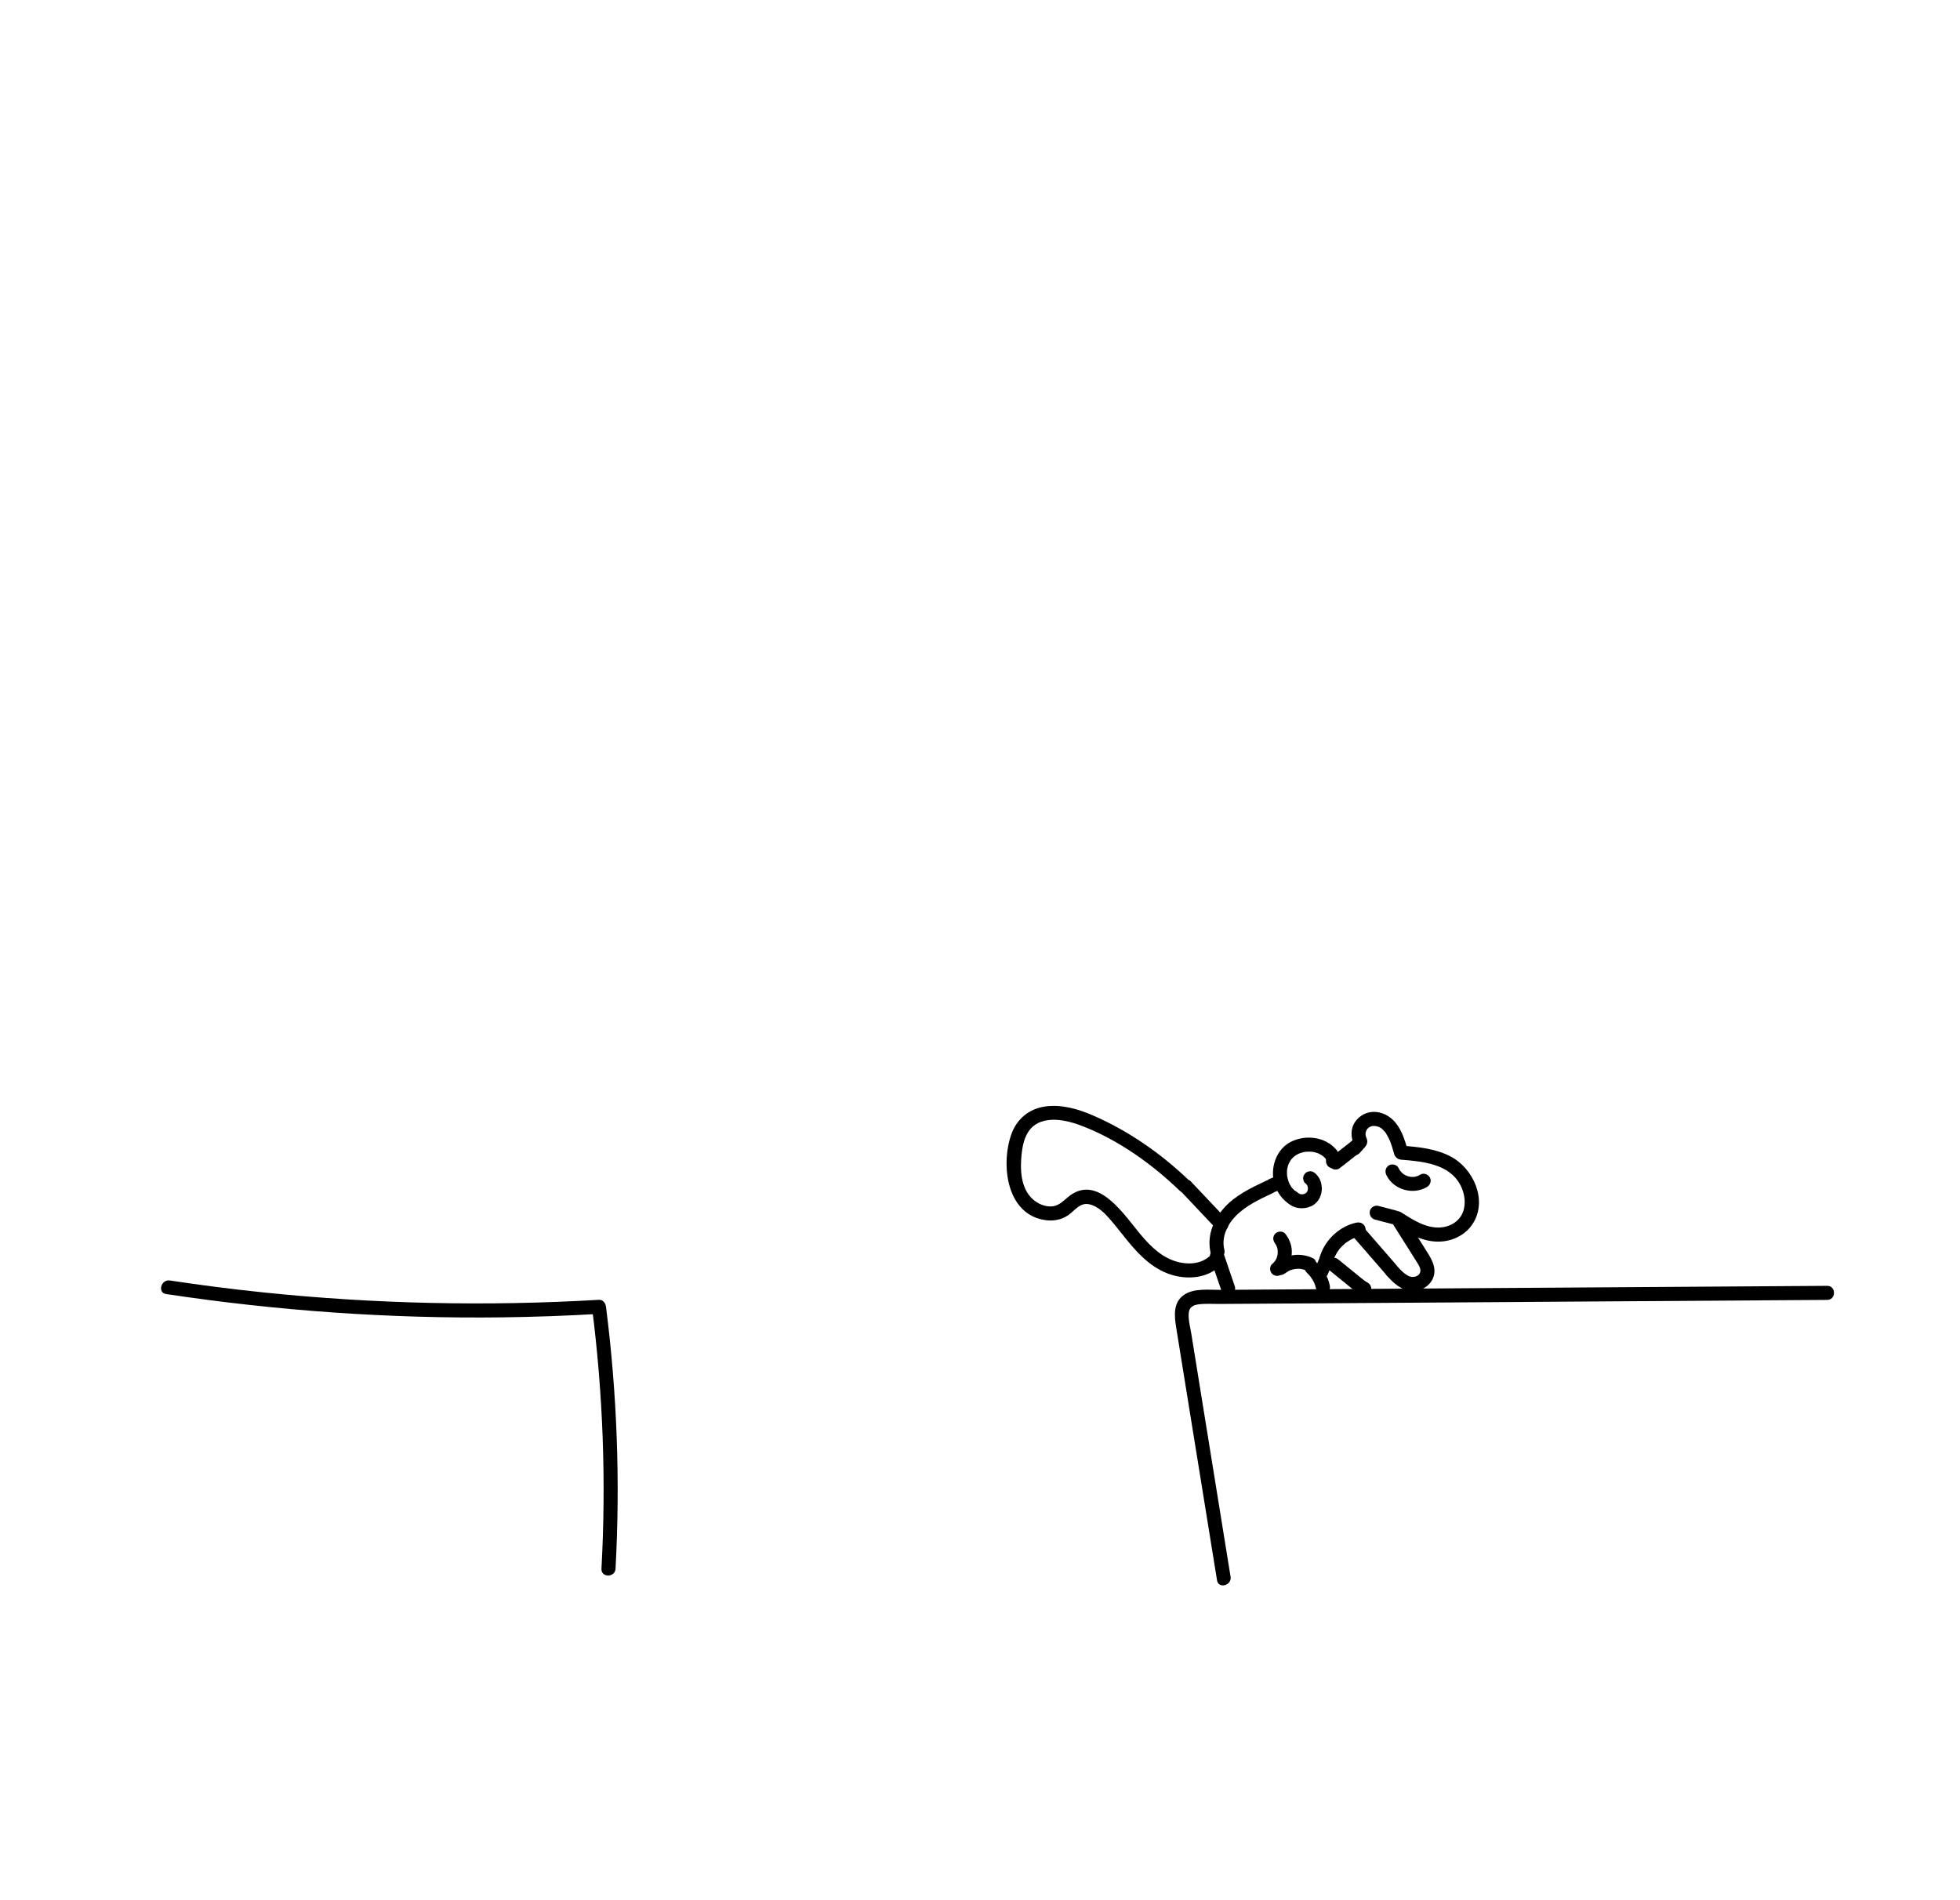
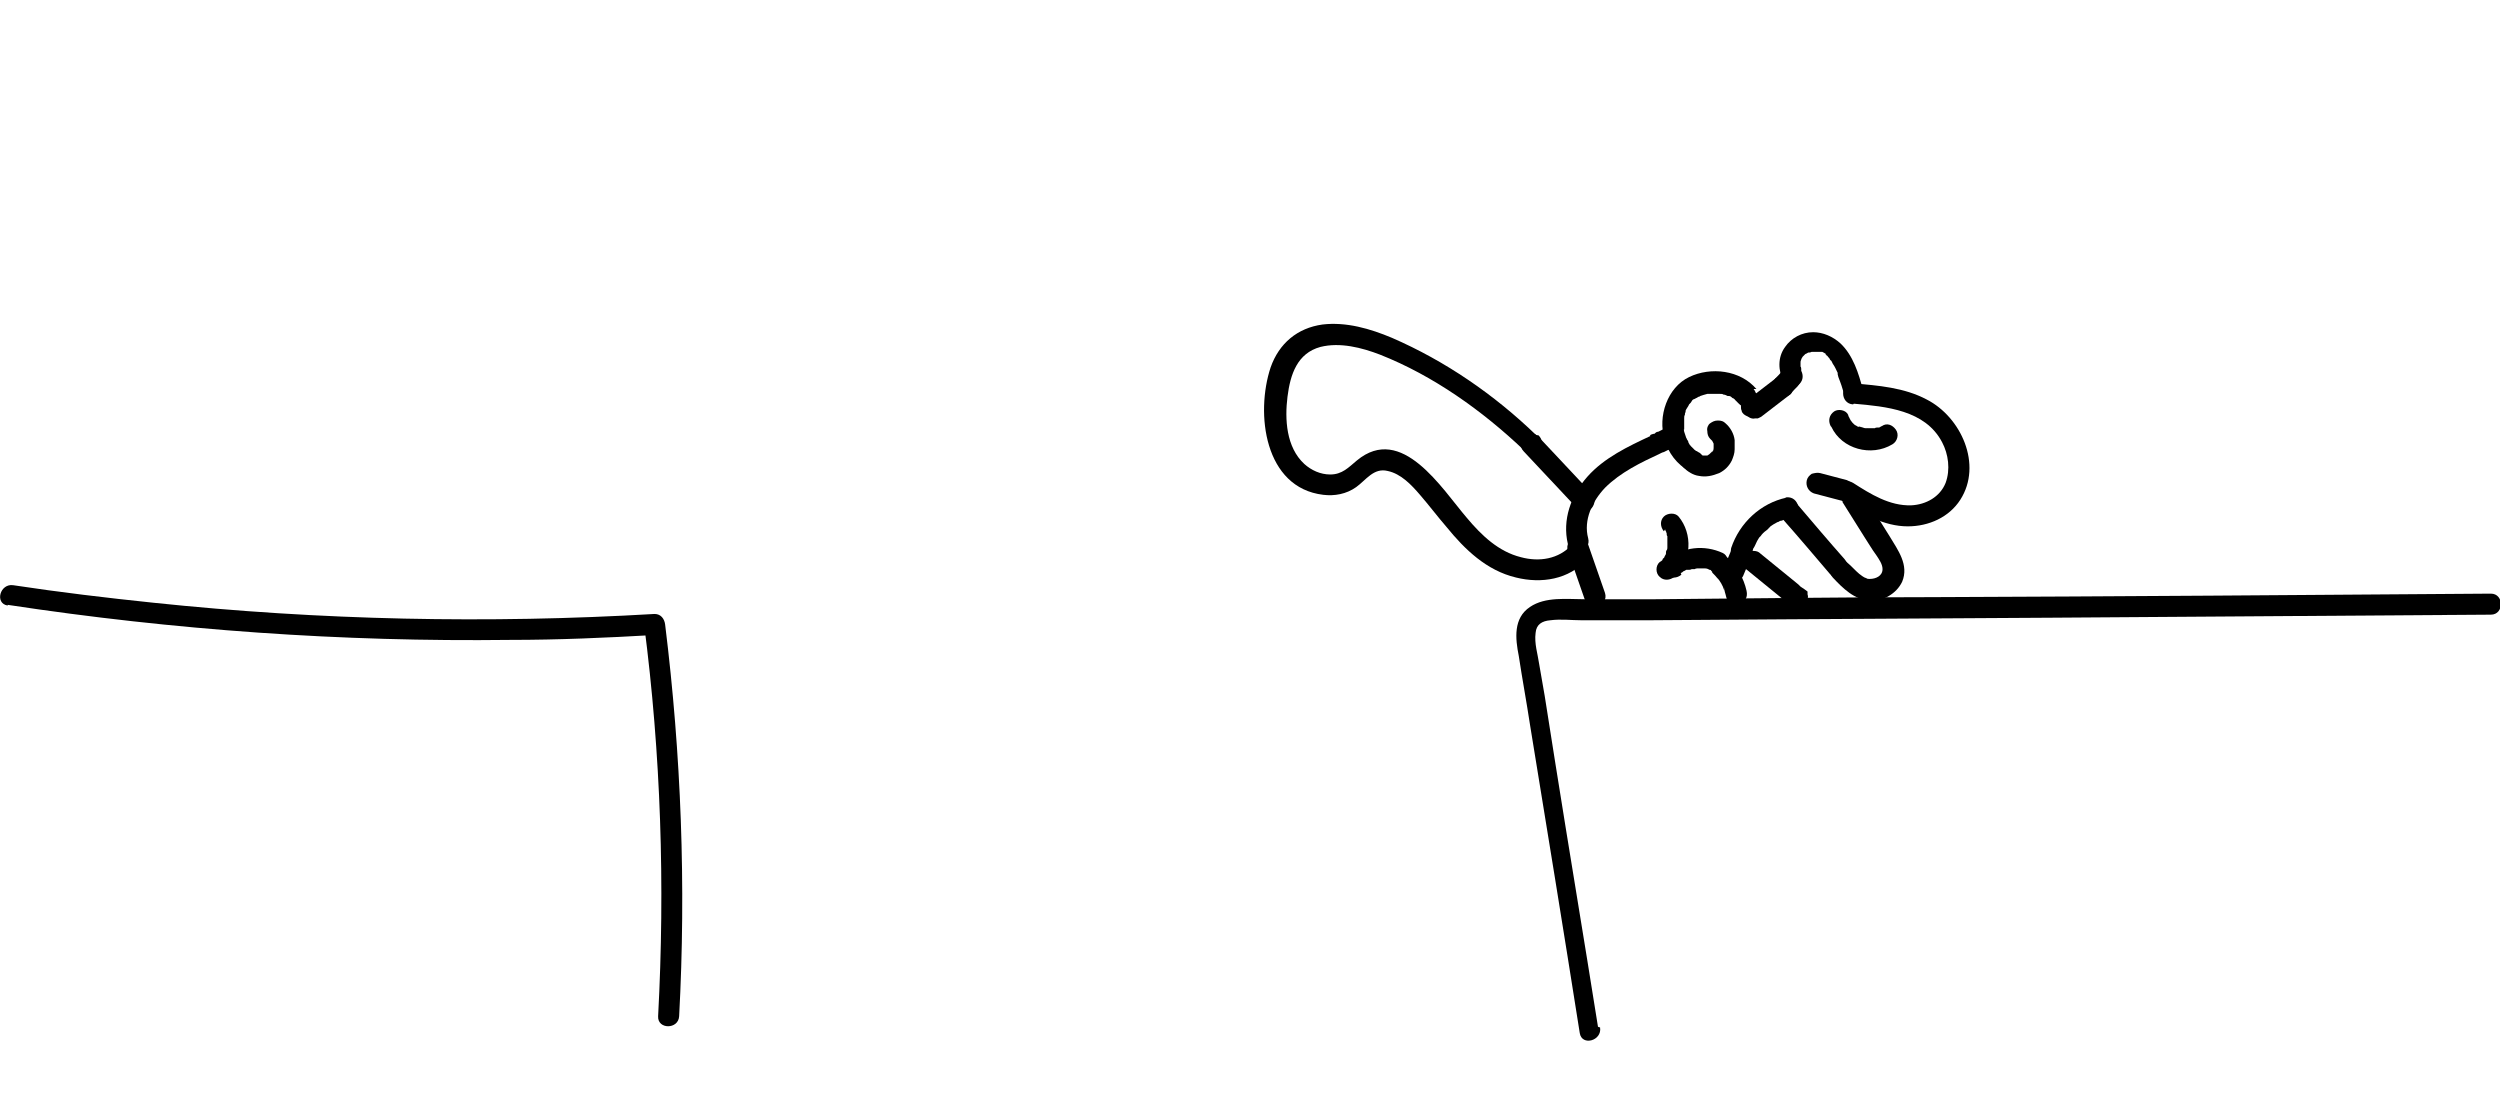
- <svg xmlns="http://www.w3.org/2000/svg" id="_Слой_1" data-name="Слой_1" version="1.1" viewBox="0 0 417.9 405.07">
-   <path d="M298.8,247.32c4.58.37,10.24.89,12.6,5.46.9,1.74,1.23,3.93.49,5.79-.79,1.98-2.8,3.11-4.87,3.21-3.07.14-5.79-1.65-8.27-3.23-1.63-1.04-3.14,1.55-1.51,2.59,2.81,1.79,5.86,3.62,9.3,3.65,2.96.03,5.87-1.31,7.49-3.84,3.2-5.01.11-11.79-4.76-14.33-3.22-1.68-6.89-2.02-10.46-2.3-1.92-.15-1.91,2.85,0,3h0Z" />
-   <path d="M300.16,245.34c-.65-2.32-1.43-4.88-3.24-6.58-1.07-1-2.45-1.62-3.93-1.64-1.61-.02-3.09.77-4.02,2.07-1.06,1.49-1.01,3.4-.22,4.99.35.7,1.4.96,2.05.54.72-.46.91-1.3.54-2.05-.03-.06-.12-.26,0,.02-.02-.06-.04-.11-.06-.17-.04-.13-.07-.26-.11-.39-.08-.28,0,.24-.01-.04,0-.15,0-.29,0-.44,0-.21-.05,0-.02.08-.01-.03.02-.13.03-.16.03-.12.06-.24.1-.35.07-.26-.12.21,0-.03.07-.12.14-.24.21-.36.08-.14,0-.12-.05.05,0-.03.08-.09.1-.12.08-.09.17-.17.26-.26.19-.19-.2.12.03-.02.12-.07.24-.14.37-.22.08-.05.24-.07-.06.02.05-.02.1-.04.15-.05.12-.03.25-.07.37-.1.28-.07-.24,0,.05,0,.16,0,.32-.01.48,0,.07,0,.17,0,.23.02,0,0-.29-.07-.13-.01.12.04.25.05.36.08.1.03.2.06.3.09.28.09-.07-.04-.07-.04.03,0,.15.07.18.09.08.04.58.27.6.37,0,.02-.23-.2-.11-.08.03.03.08.06.12.1.1.09.2.18.29.28.08.08.16.17.24.26s.33.28.06.06c.17.14.3.42.41.6.26.43.48.87.69,1.33.04.09.14.21-.03-.06.04.06.06.14.08.2.05.13.1.27.15.4.1.27.19.53.27.8.16.51.31,1.02.45,1.53.21.76,1.07,1.3,1.85,1.05s1.27-1.04,1.05-1.85h0Z" />
-   <path d="M293.13,260.08l3.75.98c.38.1.82.05,1.16-.15.31-.18.61-.54.69-.9.18-.78-.24-1.63-1.05-1.85l-3.75-.98c-.38-.1-.82-.05-1.16.15-.31.18-.61.54-.69.9-.18.78.24,1.63,1.05,1.85h0Z" />
-   <path d="M295.59,250.59c1.52,3.16,5.74,4.34,8.71,2.52.67-.41.98-1.36.54-2.05s-1.34-.98-2.05-.54c-.14.08-.28.16-.42.23-.22.11-.02-.01.08-.03-.07.01-.17.07-.24.09-.13.05-.27.08-.41.12-.08.02-.17.03-.25.05-.26.05.29-.02.11-.01-.3.02-.58.04-.88.01-.15-.01-.31-.1.07.01-.07-.02-.14-.02-.21-.04-.15-.03-.3-.07-.45-.11-.13-.04-.27-.12-.4-.14.31.05.21.1.05.02-.06-.03-.13-.06-.19-.09-.14-.07-.27-.15-.4-.24-.06-.04-.11-.08-.17-.12-.15-.1.26.22.07.05-.12-.1-.23-.2-.34-.32-.1-.11-.2-.26-.31-.35.09.07.19.27.05.06-.04-.06-.08-.12-.12-.18-.09-.15-.18-.3-.25-.46-.34-.71-1.41-.95-2.05-.54-.73.47-.9,1.29-.54,2.05h0Z" />
-   <path d="M297.1,261.24l3.2,5.07c.56.88,1.12,1.76,1.67,2.65.37.59.86,1.27.88,1.99.03.97-.95,1.41-1.8,1.37-.15,0,.09.04-.15-.02-.11-.03-.3-.07-.41-.11-.37-.14-.73-.39-1.04-.63-.61-.48-1.14-1.08-1.66-1.65-1.31-1.43-3.42.7-2.12,2.12,1.42,1.55,3.08,3.16,5.3,3.29,1.89.12,3.83-.98,4.57-2.74.98-2.36-.6-4.53-1.81-6.45-1.34-2.13-2.69-4.26-4.03-6.39-1.03-1.63-3.62-.13-2.59,1.51h0Z" />
-   <path d="M297.5,269.53c-2.27-2.62-4.55-5.24-6.82-7.85-.52-.59-1.6-.57-2.12,0-.58.63-.55,1.49,0,2.12,2.27,2.62,4.55,5.24,6.82,7.85.52.59,1.6.57,2.12,0,.58-.63.55-1.49,0-2.12h0Z" />
-   <path d="M287.57,243.84c-1.29,1.01-2.57,2.02-3.86,3.02-.28.22-.44.72-.44,1.06,0,.37.16.81.44,1.06s.66.46,1.06.44l.4-.05c.25-.07.47-.2.66-.39,1.29-1.01,2.57-2.02,3.86-3.02.28-.22.44-.72.44-1.06,0-.37-.16-.81-.44-1.06s-.66-.46-1.06-.44l-.4.05c-.25.07-.47.2-.66.39h0Z" />
-   <path d="M284.9,245.16c-2.32-2.74-6.52-3.23-9.64-1.67s-4.52,5.55-3.54,8.93c.55,1.89,1.76,3.56,3.47,4.55.68.39,1.67.18,2.05-.54s.19-1.63-.54-2.05c-.14-.08-.28-.16-.41-.25-.07-.04-.13-.09-.19-.14.05.04.22.2.03.01-.24-.23-.47-.48-.7-.72-.14-.15.12.21.02.02-.03-.05-.07-.1-.1-.15-.09-.13-.17-.27-.25-.4s-.15-.28-.22-.42c-.03-.07-.07-.14-.1-.22.14.3.02.04,0-.03-.1-.3-.2-.61-.27-.92-.01-.06-.1-.53-.07-.33s0,0,0-.04c-.01-.12-.02-.24-.03-.36-.02-.32-.01-.64.02-.96,0-.06.02-.12.02-.18,0-.22-.06.25,0,.04.05-.17.07-.35.11-.52.04-.15.09-.3.14-.45.03-.07.05-.15.08-.22-.02.05-.13.28-.01.03.15-.31.35-.58.51-.87.1-.18-.16.17-.02.02.04-.04.08-.09.12-.14.11-.12.22-.24.34-.35s.24-.22.37-.32c-.27.21.17-.11.24-.15.14-.09.28-.16.42-.24.07-.04.15-.07.22-.11.19-.11-.23.07-.02,0,.33-.11.65-.23.99-.3.16-.04.32-.06.48-.09-.31.05.03,0,.15,0,.35-.02.7-.02,1.04,0,.08,0,.16.02.24.02-.34-.03-.05,0,.03,0,.18.04.36.07.54.12.2.05.39.11.58.18.08.03.15.06.23.09-.12-.05-.17-.08-.03,0,.18.09.36.18.53.29.07.04.14.09.2.13.03.02.31.22.14.1-.15-.12.05.04.08.07.08.07.15.13.23.2.15.14.28.29.42.45.52.62,1.58.54,2.12,0,.61-.61.53-1.5,0-2.12h0Z" />
-   <path d="M278.32,252.33c.15.12.28.26.4.42l-.23-.3c.14.18.25.38.34.59l-.15-.36c.1.25.17.5.21.77l-.05-.4c.04.28.04.57,0,.85l.05-.4c-.04.25-.1.48-.2.71l.15-.36c-.09.21-.21.41-.35.59l.23-.3c-.12.15-.26.29-.42.41l.3-.23c-.19.14-.38.26-.6.35l.36-.15c-.23.1-.47.16-.72.2l.4-.05c-.29.04-.57.04-.86,0l.4.05c-.25-.04-.49-.1-.72-.19l.36.15c-.21-.09-.41-.2-.6-.34l.3.23c-.11-.09-.22-.18-.32-.29-.54-.57-1.59-.58-2.12,0-.56.61-.57,1.51,0,2.12s1.41,1.07,2.25,1.2c1,.16,1.94.05,2.86-.38.75-.35,1.43-1.01,1.78-1.76.25-.53.37-.99.44-1.56.05-.43.01-.84-.06-1.27-.14-.9-.63-1.82-1.34-2.41-.31-.26-.64-.44-1.06-.44-.37,0-.81.16-1.06.44s-.46.66-.44,1.06c.02.38.14.81.44,1.06h0Z" />
-   <path d="M269.87,251.85c-3.21,1.51-6.58,3.12-8.96,5.84s-3.63,6.16-2.75,9.64c.48,1.87,3.37,1.08,2.89-.8-.67-2.62.6-5.34,2.42-7.2,2.19-2.24,5.12-3.58,7.91-4.9.73-.34.92-1.4.54-2.05-.44-.75-1.32-.88-2.05-.54h0Z" />
-   <path d="M289.28,260.72c-3.67.77-6.72,3.64-7.85,7.2-.24.75.28,1.67,1.05,1.85.82.19,1.59-.25,1.85-1.05.06-.19.13-.38.2-.56.12-.33-.14.31,0,0,.04-.09.08-.18.13-.27.16-.33.34-.64.53-.95.11-.17.22-.33.34-.49.2-.28-.21.26,0,0,.06-.08.13-.15.19-.23.25-.29.52-.56.8-.81.13-.12.27-.24.41-.35.27-.22-.27.19.01,0,.08-.06.16-.12.24-.17.31-.22.64-.41.97-.59.16-.08.33-.16.49-.24.29-.14-.27.1,0,0,.09-.03.18-.07.28-.1.37-.13.76-.24,1.14-.32.77-.16,1.29-1.11,1.05-1.85-.26-.81-1.02-1.22-1.85-1.05h0Z" />
-   <path d="M289.88,245.92c.34-.38.68-.77,1.02-1.15.15-.14.25-.3.31-.48.09-.18.14-.37.13-.58,0-.21-.04-.4-.13-.58-.06-.19-.16-.35-.31-.48l-.3-.23c-.23-.14-.49-.2-.76-.2l-.4.05c-.25.07-.47.2-.66.39-.34.38-.68.77-1.02,1.15-.15.14-.25.3-.31.48-.09.18-.14.37-.13.58,0,.21.04.4.13.58.06.19.16.35.31.48l.3.23c.23.14.49.2.76.2l.4-.05c.25-.07.47-.2.66-.39h0Z" />
-   <path d="M282.72,247.15v.51c0,.21.04.4.13.58.06.19.16.35.31.48.14.15.3.25.48.31.18.09.37.14.58.13l.4-.05c.25-.07.47-.2.66-.39l.23-.3c.14-.23.2-.49.2-.76v-.51c0-.21-.04-.4-.13-.58-.06-.19-.16-.35-.31-.48-.14-.15-.3-.25-.48-.31-.18-.09-.37-.14-.58-.13l-.4.05c-.25.07-.47.2-.66.39l-.23.3c-.14.23-.2.49-.2.76h0Z" />
-   <path d="M271.73,254.22l.64-.26c.2-.05.37-.14.51-.27.16-.11.29-.25.39-.42.11-.17.17-.36.18-.56.04-.2.04-.4-.03-.6l-.15-.36c-.13-.23-.31-.4-.54-.54l-.36-.15c-.27-.07-.53-.07-.8,0l-.64.26c-.2.05-.37.14-.51.27-.16.11-.29.25-.39.42-.11.17-.17.36-.18.56-.04.2-.04.4.03.6l.15.36c.13.23.31.4.54.54l.36.15c.27.07.53.07.8,0h0Z" />
-   <path d="M258.04,268.27c.78,2.29,1.56,4.58,2.35,6.88.25.74,1.04,1.31,1.85,1.05.74-.24,1.32-1.05,1.05-1.85l-2.35-6.88c-.25-.74-1.04-1.31-1.85-1.05-.74.24-1.32,1.05-1.05,1.85h0Z" />
-   <path d="M278.62,271.4c.33.31.64.65.91,1.01l-.23-.3c.41.54.76,1.12,1.03,1.75l-.15-.36c.19.46.34.94.45,1.43.16.77,1.11,1.29,1.85,1.05.81-.26,1.22-1.02,1.05-1.85-.38-1.84-1.41-3.56-2.78-4.84-.57-.54-1.56-.61-2.12,0s-.61,1.55,0,2.12h0Z" />
-   <path d="M281.46,268l-1.04,2.42c-.11.17-.17.36-.18.56-.04.2-.04.4.03.6.1.35.36.73.69.9.35.18.77.28,1.16.15l.36-.15c.23-.13.4-.31.54-.54l1.04-2.42c.11-.17.17-.36.18-.56.04-.2.04-.4-.03-.6-.1-.35-.36-.73-.69-.9-.35-.18-.77-.28-1.16-.15l-.36.15c-.23.13-.4.31-.54.54h0Z" />
-   <path d="M283.31,270.78c1.8,1.47,3.61,2.94,5.41,4.4.32.26.63.44,1.06.44.37,0,.81-.16,1.06-.44.5-.55.65-1.59,0-2.12-1.8-1.47-3.61-2.94-5.41-4.4-.32-.26-.63-.44-1.06-.44-.37,0-.81.16-1.06.44-.5.55-.65,1.59,0,2.12h0Z" />
-   <path d="M35.43,275.97c23.73,3.58,47.72,5.27,71.71,4.97,6.86-.09,13.72-.34,20.57-.74l-1.5-1.5c2.37,18.51,3.05,37.22,2.03,55.85-.11,1.93,2.9,1.92,3,0,1.02-18.64.33-37.34-2.03-55.85-.1-.77-.61-1.55-1.5-1.5-23.82,1.4-47.74.89-71.47-1.57-6.69-.69-13.37-1.55-20.02-2.55-1.89-.29-2.7,2.61-.8,2.89h0Z" />
-   <path d="M262.37,336.22c-2.03-12.56-4.06-25.12-6.09-37.69l-1.54-9.54-.75-4.65c-.23-1.39-.67-2.93-.53-4.35.12-1.23.94-1.67,2.08-1.82,1.46-.2,3-.08,4.47-.09,3.16-.02,6.31-.04,9.47-.06,25.58-.17,51.17-.34,76.75-.51,14.45-.1,28.91-.19,43.36-.29,1.93-.01,1.93-3.01,0-3-26.58.18-53.16.35-79.74.53-13.21.09-26.41.17-39.62.26-3.32.02-6.65.04-9.97.07-2.49.02-5.65-.42-7.82,1.07-2.38,1.63-2.05,4.55-1.65,7.03.52,3.26,1.06,6.53,1.58,9.79,2.37,14.68,4.75,29.37,7.12,44.05.31,1.9,3.2,1.09,2.89-.8h0Z" />
-   <path d="M253.55,251.76c-5.99-5.76-13-10.64-20.65-13.94-3.09-1.33-6.53-2.31-9.92-1.87-3.56.46-6.24,2.69-7.4,6.09-2.24,6.55-.91,17.18,7.5,18.19,1.64.2,3.33-.14,4.69-1.09,1.44-1.01,2.5-2.75,4.49-2.31,1.88.41,3.38,1.99,4.58,3.39,1.29,1.5,2.48,3.09,3.75,4.62,2.64,3.2,5.74,6.21,9.89,7.22,3.56.87,7.6.3,10.1-2.59,1.26-1.45-.85-3.58-2.12-2.12-1.85,2.13-4.72,2.45-7.34,1.77-3.23-.83-5.63-3.15-7.74-5.62-3.56-4.17-9.31-13.53-15.7-8.19-1.18.99-2.1,2-3.75,1.98-1.35-.02-2.7-.62-3.7-1.52-2.63-2.35-2.75-6.37-2.41-9.62s1.37-6.23,4.68-7.08c2.79-.72,5.87.13,8.47,1.15,7.6,2.98,14.64,8.02,20.49,13.65,1.39,1.34,3.52-.78,2.12-2.12h0Z" />
-   <path d="M251.78,254.07c2.54,2.69,5.08,5.38,7.62,8.07.54.57,1.58.59,2.12,0s.58-1.51,0-2.12c-2.54-2.69-5.08-5.38-7.62-8.07-.54-.57-1.58-.59-2.12,0s-.58,1.51,0,2.12h0Z" />
-   <path d="M271.9,265.22c-.29-.36,0,.01.06.11.08.12.14.24.21.37.02.05.04.11.07.15-.19-.26-.09-.22-.04-.08s.09.27.13.4c.03.12.05.25.08.37.07.3-.03-.37,0-.06,0,.06.01.11.01.17.02.29,0,.57-.01.85-.01.21,0-.1.02-.14-.02.06-.02.15-.04.21-.03.14-.06.28-.1.42s-.1.27-.14.4c-.05.17.17-.35.04-.08-.03.05-.05.1-.07.15-.06.13-.13.25-.21.37-.04.06-.08.12-.12.18-.09.14-.17.1.06-.07-.1.07-.17.2-.25.29-.11.11-.23.22-.35.32-.61.5-.56,1.61,0,2.12.65.59,1.47.54,2.12,0,1.24-1.03,1.88-2.58,2.04-4.16s-.38-3.17-1.39-4.42c-.49-.61-1.61-.55-2.12,0-.6.65-.53,1.47,0,2.12h0Z" />
-   <path d="M274.09,271.5s.1-.07.14-.12c-.04.05-.25.18-.08.07.1-.07.2-.14.31-.21.12-.07.24-.14.36-.21.05-.03.11-.06.16-.08.04-.02.25-.11.03-.02s-.01,0,.03-.01c.06-.02.12-.04.17-.06.12-.04.23-.08.35-.11s.24-.06.36-.09.57-.06.1-.03c.25-.02.49-.05.74-.05.12,0,.25,0,.37.01.06,0,.12.01.18.01.21.01-.06,0-.12-.02.26.06.51.09.77.17.12.03.23.07.35.12.05.02.25.1.04,0-.24-.1.05.02.07.04.71.33,1.65.22,2.05-.54.35-.67.22-1.7-.54-2.05-2.65-1.25-5.73-.85-7.97,1.05-.6.51-.56,1.6,0,2.12.64.59,1.48.54,2.12,0h0Z" />
-   <path d="M289.47,275.77l.64.38c.17.11.36.17.56.18.2.04.4.04.6-.03.2-.05.37-.14.51-.27.16-.11.29-.25.39-.42l.15-.36c.07-.27.07-.53,0-.8l-.15-.36c-.13-.23-.31-.4-.54-.54l-.64-.38c-.17-.11-.36-.17-.56-.18-.2-.04-.4-.04-.6.03-.2.05-.37.14-.51.27-.16.11-.29.25-.39.42l-.15.36c-.07.27-.07.53,0,.8l.15.36c.13.23.31.4.54.54h0Z" />
+ <svg xmlns="http://www.w3.org/2000/svg" id="_Слой_1" data-name="Слой_1" version="1.1" viewBox="0 0 356.7 158.5">
+   <path d="M264.5,57.6c4.6.4,10.2.9,12.6,5.5.9,1.7,1.2,3.9.5,5.8-.8,2-2.8,3.1-4.9,3.2-3.1.1-5.8-1.6-8.3-3.2-1.6-1-3.1,1.5-1.5,2.6,2.8,1.8,5.9,3.6,9.3,3.6,3,0,5.9-1.3,7.5-3.8,3.2-5,.1-11.8-4.8-14.3-3.2-1.7-6.9-2-10.5-2.3-1.9-.1-1.9,2.9,0,3h0Z" />
+   <path d="M265.8,55.6c-.6-2.3-1.4-4.9-3.2-6.6-1.1-1-2.5-1.6-3.9-1.6-1.6,0-3.1.8-4,2.1-1.1,1.5-1,3.4-.2,5,.4.7,1.4,1,2,.5.7-.5.9-1.3.5-2.1,0,0-.1-.3,0,0,0,0,0-.1,0-.2,0-.1,0-.3-.1-.4,0-.3,0,.2,0,0v-.4c0-.2,0,0,0,0,0,0,0-.1,0-.2,0-.1,0-.2.1-.4,0-.3-.1.2,0,0,0-.1.1-.2.2-.4,0-.1,0-.1,0,0,0,0,0,0,.1-.1,0,0,.2-.2.3-.3.2-.2-.2.1,0,0,.1,0,.2-.1.4-.2,0,0,.2,0,0,0,0,0,.1,0,.1,0,.1,0,.2,0,.4-.1.3,0-.2,0,0,0s.3,0,.5,0c0,0,.2,0,.2,0,0,0-.3,0-.1,0,.1,0,.2,0,.4,0,.1,0,.2,0,.3,0,.3,0,0,0,0,0,0,0,.1,0,.2,0,0,0,.6.3.6.4,0,0-.2-.2-.1,0,0,0,0,0,.1.1.1,0,.2.2.3.3,0,0,.2.2.2.3s.3.3,0,0c.2.1.3.4.4.6.3.4.5.9.7,1.3,0,0,.1.2,0,0,0,0,0,.1,0,.2,0,.1.1.3.1.4.1.3.2.5.3.8.2.5.3,1,.5,1.5.2.8,1.1,1.3,1.9,1.1s1.3-1,1-1.9h0Z" />
+   <path d="M258.8,70.4l3.8,1c.4.1.8,0,1.2-.1.3-.2.6-.5.7-.9.2-.8-.2-1.6-1-1.9l-3.8-1c-.4-.1-.8,0-1.2.1-.3.2-.6.5-.7.9-.2.8.2,1.6,1,1.9h0Z" />
+   <path d="M261.3,60.9c1.5,3.2,5.7,4.3,8.7,2.5.7-.4,1-1.4.5-2.1s-1.3-1-2-.5c-.1,0-.3.2-.4.2-.2.1,0,0,0,0,0,0-.2,0-.2,0-.1,0-.3,0-.4.1,0,0-.2,0-.2,0-.3,0,.3,0,.1,0-.3,0-.6,0-.9,0-.1,0-.3-.1,0,0,0,0-.1,0-.2,0-.1,0-.3,0-.5-.1-.1,0-.3-.1-.4-.1.3,0,.2.1,0,0s-.1,0-.2,0c-.1,0-.3-.1-.4-.2,0,0-.1,0-.2-.1-.1-.1.3.2,0,0-.1-.1-.2-.2-.3-.3-.1-.1-.2-.3-.3-.4,0,0,.2.3,0,0,0,0,0-.1-.1-.2,0-.1-.2-.3-.2-.5-.3-.7-1.4-.9-2-.5-.7.5-.9,1.3-.5,2.1h0Z" />
+   <path d="M262.8,71.5l3.2,5.1c.6.9,1.1,1.8,1.7,2.6.4.6.9,1.3.9,2,0,1-1,1.4-1.8,1.4-.1,0,0,0-.1,0-.1,0-.3,0-.4-.1-.4-.1-.7-.4-1-.6-.6-.5-1.1-1.1-1.7-1.6-1.3-1.4-3.4.7-2.1,2.1,1.4,1.5,3.1,3.2,5.3,3.3,1.9.1,3.8-1,4.6-2.7,1-2.4-.6-4.5-1.8-6.5-1.3-2.1-2.7-4.3-4-6.4-1-1.6-3.6-.1-2.6,1.5h0Z" />
+   <path d="M263.2,79.8c-2.3-2.6-4.5-5.2-6.8-7.9-.5-.6-1.6-.6-2.1,0-.6.6-.5,1.5,0,2.1,2.3,2.6,4.5,5.2,6.8,7.9.5.6,1.6.6,2.1,0,.6-.6.5-1.5,0-2.1h0Z" />
+   <path d="M253.2,54.1c-1.3,1-2.6,2-3.9,3-.3.2-.4.7-.4,1.1s.2.8.4,1.1.7.5,1.1.4h.4c.2-.1.5-.2.7-.4,1.3-1,2.6-2,3.9-3,.3-.2.4-.7.4-1.1s-.2-.8-.4-1.1-.7-.5-1.1-.4h-.4c-.2.1-.5.2-.7.4h0Z" />
+   <path d="M250.6,55.5c-2.3-2.7-6.5-3.2-9.6-1.7s-4.5,5.6-3.5,8.9c.5,1.9,1.8,3.6,3.5,4.5.7.4,1.7.2,2-.5s.2-1.6-.5-2.1c-.1,0-.3-.2-.4-.2,0,0-.1,0-.2-.1,0,0,.2.2,0,0-.2-.2-.5-.5-.7-.7-.1-.1.1.2,0,0,0,0,0-.1-.1-.1,0-.1-.2-.3-.2-.4s-.1-.3-.2-.4c0,0,0-.1-.1-.2.1.3,0,0,0,0-.1-.3-.2-.6-.3-.9,0,0-.1-.5,0-.3s0,0,0,0c0-.1,0-.2,0-.4,0-.3,0-.6,0-1,0,0,0-.1,0-.2,0-.2,0,.2,0,0,0-.2,0-.4.1-.5,0-.1,0-.3.1-.4,0,0,0-.1,0-.2,0,0-.1.3,0,0,.1-.3.4-.6.5-.9.1-.2-.2.2,0,0,0,0,0,0,.1-.1.1-.1.2-.2.3-.4s.2-.2.4-.3c-.3.2.2-.1.2-.1.1,0,.3-.2.4-.2,0,0,.1,0,.2-.1.2-.1-.2,0,0,0,.3-.1.6-.2,1-.3.2,0,.3,0,.5,0-.3,0,0,0,.1,0,.4,0,.7,0,1,0,0,0,.2,0,.2,0-.3,0,0,0,0,0,.2,0,.4,0,.5.1.2,0,.4.1.6.2,0,0,.1,0,.2,0-.1,0-.2,0,0,0,.2,0,.4.2.5.3,0,0,.1,0,.2.1s.3.2.1.1c-.1-.1,0,0,0,0,0,0,.1.1.2.2.1.1.3.3.4.4.5.6,1.6.5,2.1,0,.6-.6.5-1.5,0-2.1h0Z" />
+   <path d="M244,62.6c.1.1.3.3.4.4l-.2-.3c.1.2.2.4.3.6v-.4c0,.2,0,.5,0,.8v-.4c0,.3,0,.6,0,.9v-.4c0,.2,0,.5-.2.7v-.4c0,.2,0,.4-.2.6l.2-.3c-.1.1-.3.3-.4.4l.3-.2c-.2.1-.4.3-.6.4h.4c-.2,0-.5,0-.7,0h.4c-.3,0-.6,0-.9,0h.4c-.2,0-.5,0-.7-.1h.4c-.2,0-.4,0-.6-.2l.3.2c-.1,0-.2-.2-.3-.3-.5-.6-1.6-.6-2.1,0-.6.6-.6,1.5,0,2.1.6.6,1.4,1.1,2.2,1.2,1,.2,1.9,0,2.9-.4.8-.4,1.4-1,1.8-1.8.2-.5.4-1,.4-1.6,0-.4,0-.8,0-1.3-.1-.9-.6-1.8-1.3-2.4-.3-.3-.6-.4-1.1-.4s-.8.2-1.1.4-.5.7-.4,1.1c0,.4.1.8.4,1.1h0Z" />
+   <path d="M235.5,62.2c-3.2,1.5-6.6,3.1-9,5.8s-3.6,6.2-2.8,9.6c.5,1.9,3.4,1.1,2.9-.8-.7-2.6.6-5.3,2.4-7.2,2.2-2.2,5.1-3.6,7.9-4.9.7-.3.9-1.4.5-2.1-.4-.8-1.3-.9-2-.5h0Z" />
+   <path d="M254.9,71c-3.7.8-6.7,3.6-7.9,7.2-.2.8.3,1.7,1,1.9.8.2,1.6-.2,1.9-1,0-.2.1-.4.2-.6.1-.3-.1.3,0,0,0,0,0-.2.1-.3.2-.3.3-.6.5-1,.1-.2.2-.3.3-.5.2-.3-.2.3,0,0,0,0,.1-.1.2-.2.2-.3.5-.6.8-.8.1-.1.3-.2.4-.4.3-.2-.3.2,0,0,0,0,.2-.1.2-.2.3-.2.6-.4,1-.6.2,0,.3-.2.5-.2.3-.1-.3.1,0,0,0,0,.2,0,.3-.1.4-.1.8-.2,1.1-.3.8-.2,1.3-1.1,1-1.9-.3-.8-1-1.2-1.9-1h0Z" />
+   <path d="M255.5,56.2c.3-.4.7-.8,1-1.1.1-.1.2-.3.3-.5,0-.2.1-.4.1-.6,0-.2,0-.4-.1-.6,0-.2-.2-.4-.3-.5l-.3-.2c-.2-.1-.5-.2-.8-.2h-.4c-.2.1-.5.2-.7.4-.3.4-.7.8-1,1.1-.1.1-.2.3-.3.5,0,.2-.1.4-.1.6,0,.2,0,.4.1.6,0,.2.2.4.3.5l.3.2c.2.1.5.2.8.2h.4c.2-.1.5-.2.7-.4h0Z" />
+   <path d="M248.4,57.5v.5c0,.2,0,.4.1.6,0,.2.2.4.3.5.1.1.3.2.5.3.2,0,.4.1.6.1h.4c.2-.1.5-.2.7-.4l.2-.3c.1-.2.2-.5.2-.8v-.5c0-.2,0-.4-.1-.6,0-.2-.2-.4-.3-.5-.1-.1-.3-.2-.5-.3-.2,0-.4-.1-.6-.1h-.4c-.2.1-.5.2-.7.4l-.2.3c-.1.2-.2.5-.2.8h0Z" />
+   <path d="M237.4,64.5l.6-.3c.2,0,.4-.1.5-.3.2-.1.3-.2.4-.4.1-.2.2-.4.2-.6,0-.2,0-.4,0-.6v-.4c-.3-.2-.5-.4-.7-.5h-.4c-.3-.2-.5-.2-.8-.1l-.6.3c-.2,0-.4.1-.5.3-.2.1-.3.2-.4.4-.1.2-.2.4-.2.6,0,.2,0,.4,0,.6v.4c.3.2.5.4.7.5h.4c.3.2.5.2.8.1h0Z" />
+   <path d="M223.7,78.6c.8,2.3,1.6,4.6,2.4,6.9.2.7,1,1.3,1.9,1,.7-.2,1.3-1,1-1.9l-2.4-6.9c-.2-.7-1-1.3-1.9-1-.7.2-1.3,1-1,1.9h0Z" />
+   <path d="M244.3,81.7c.3.3.6.6.9,1l-.2-.3c.4.5.8,1.1,1,1.8v-.4c0,.5.2.9.3,1.4.2.8,1.1,1.3,1.9,1,.8-.3,1.2-1,1-1.9-.4-1.8-1.4-3.6-2.8-4.8-.6-.5-1.6-.6-2.1,0s-.6,1.5,0,2.1h0Z" />
+   <path d="M247.1,78.3l-1,2.4c-.1.2-.2.4-.2.6,0,.2,0,.4,0,.6.1.4.4.7.7.9.4.2.8.3,1.2.1h.4c.2-.3.4-.5.5-.7l1-2.4c.1-.2.2-.4.2-.6,0-.2,0-.4,0-.6-.1-.4-.4-.7-.7-.9-.4-.2-.8-.3-1.2-.1h-.4c-.2.3-.4.5-.5.7h0Z" />
+   <path d="M249,81.1c1.8,1.5,3.6,2.9,5.4,4.4.3.3.6.4,1.1.4s.8-.2,1.1-.4c.5-.5.6-1.6,0-2.1-1.8-1.5-3.6-2.9-5.4-4.4-.3-.3-.6-.4-1.1-.4s-.8.2-1.1.4c-.5.5-.6,1.6,0,2.1h0Z" />
+   <path d="M1.1,86.3c23.7,3.6,47.7,5.3,71.7,5,6.9,0,13.7-.3,20.6-.7l-1.5-1.5c2.4,18.5,3,37.2,2,55.9-.1,1.9,2.9,1.9,3,0,1-18.6.3-37.3-2-55.9-.1-.8-.6-1.5-1.5-1.5-23.8,1.4-47.7.9-71.5-1.6-6.7-.7-13.4-1.5-20-2.5-1.9-.3-2.7,2.6-.8,2.9h0Z" />
+   <path d="M228,146.5c-2-12.6-4.1-25.1-6.1-37.7l-1.5-9.5-.8-4.6c-.2-1.4-.7-2.9-.5-4.4.1-1.2.9-1.7,2.1-1.8,1.5-.2,3,0,4.5,0,3.2,0,6.3,0,9.5,0,25.6-.2,51.2-.3,76.8-.5,14.5-.1,28.9-.2,43.4-.3,1.9,0,1.9-3,0-3-26.6.2-53.2.4-79.7.5-13.2,0-26.4.2-39.6.3-3.3,0-6.6,0-10,0-2.5,0-5.6-.4-7.8,1.1-2.4,1.6-2.1,4.5-1.6,7,.5,3.3,1.1,6.5,1.6,9.8,2.4,14.7,4.8,29.4,7.1,44,.3,1.9,3.2,1.1,2.9-.8h0Z" />
+   <path d="M219.2,62.1c-6-5.8-13-10.6-20.6-13.9-3.1-1.3-6.5-2.3-9.9-1.9-3.6.5-6.2,2.7-7.4,6.1-2.2,6.6-.9,17.2,7.5,18.2,1.6.2,3.3-.1,4.7-1.1,1.4-1,2.5-2.8,4.5-2.3,1.9.4,3.4,2,4.6,3.4,1.3,1.5,2.5,3.1,3.8,4.6,2.6,3.2,5.7,6.2,9.9,7.2,3.6.9,7.6.3,10.1-2.6,1.3-1.5-.9-3.6-2.1-2.1-1.9,2.1-4.7,2.5-7.3,1.8-3.2-.8-5.6-3.1-7.7-5.6-3.6-4.2-9.3-13.5-15.7-8.2-1.2,1-2.1,2-3.8,2-1.4,0-2.7-.6-3.7-1.5-2.6-2.4-2.8-6.4-2.4-9.6s1.4-6.2,4.7-7.1c2.8-.7,5.9.1,8.5,1.1,7.6,3,14.6,8,20.5,13.6,1.4,1.3,3.5-.8,2.1-2.1h0Z" />
+   <path d="M217.4,64.4c2.5,2.7,5.1,5.4,7.6,8.1.5.6,1.6.6,2.1,0s.6-1.5,0-2.1c-2.5-2.7-5.1-5.4-7.6-8.1-.5-.6-1.6-.6-2.1,0s-.6,1.5,0,2.1h0Z" />
+   <path d="M237.6,75.5c-.3-.4,0,0,0,.1,0,.1.1.2.2.4,0,0,0,.1,0,.1-.2-.3,0-.2,0,0s0,.3.1.4c0,.1,0,.2,0,.4,0,.3,0-.4,0,0,0,0,0,.1,0,.2,0,.3,0,.6,0,.9,0,.2,0-.1,0-.1,0,0,0,.1,0,.2,0,.1,0,.3-.1.4s-.1.3-.1.4c0,.2.2-.4,0,0,0,0,0,.1,0,.1,0,.1-.1.2-.2.4,0,0,0,.1-.1.2,0,.1-.2.1,0,0-.1,0-.2.2-.2.3-.1.1-.2.2-.4.3-.6.5-.6,1.6,0,2.1.6.6,1.5.5,2.1,0,1.2-1,1.9-2.6,2-4.2s-.4-3.2-1.4-4.4c-.5-.6-1.6-.5-2.1,0-.6.6-.5,1.5,0,2.1h0Z" />
+   <path d="M239.8,81.8s.1,0,.1-.1c0,0-.2.2,0,0,.1,0,.2-.1.3-.2.1,0,.2-.1.4-.2,0,0,.1,0,.2,0,0,0,.2-.1,0,0s0,0,0,0c0,0,.1,0,.2,0,.1,0,.2,0,.4-.1h.4c.1-.1.6-.1.1-.1.2,0,.5,0,.7,0s.2,0,.4,0c0,0,.1,0,.2,0,.2,0,0,0-.1,0,.3,0,.5,0,.8.2.1,0,.2,0,.4.1,0,0,.2.1,0,0-.2-.1,0,0,0,0,.7.3,1.6.2,2-.5.4-.7.2-1.7-.5-2-2.6-1.2-5.7-.9-8,1-.6.5-.6,1.6,0,2.1.6.6,1.5.5,2.1,0h0Z" />
+   <path d="M255.1,86.1l.6.4c.2.1.4.2.6.2.2,0,.4,0,.6,0,.2,0,.4-.1.5-.3.2-.1.3-.2.4-.4v-.4c.2-.3.2-.5.1-.8v-.4c-.3-.2-.5-.4-.7-.5l-.6-.4c-.2-.1-.4-.2-.6-.2-.2,0-.4,0-.6,0-.2,0-.4.1-.5.3-.2.1-.3.2-.4.4v.4c-.2.3-.2.5-.1.8v.4c.3.2.5.4.7.5h0Z" />
</svg>
